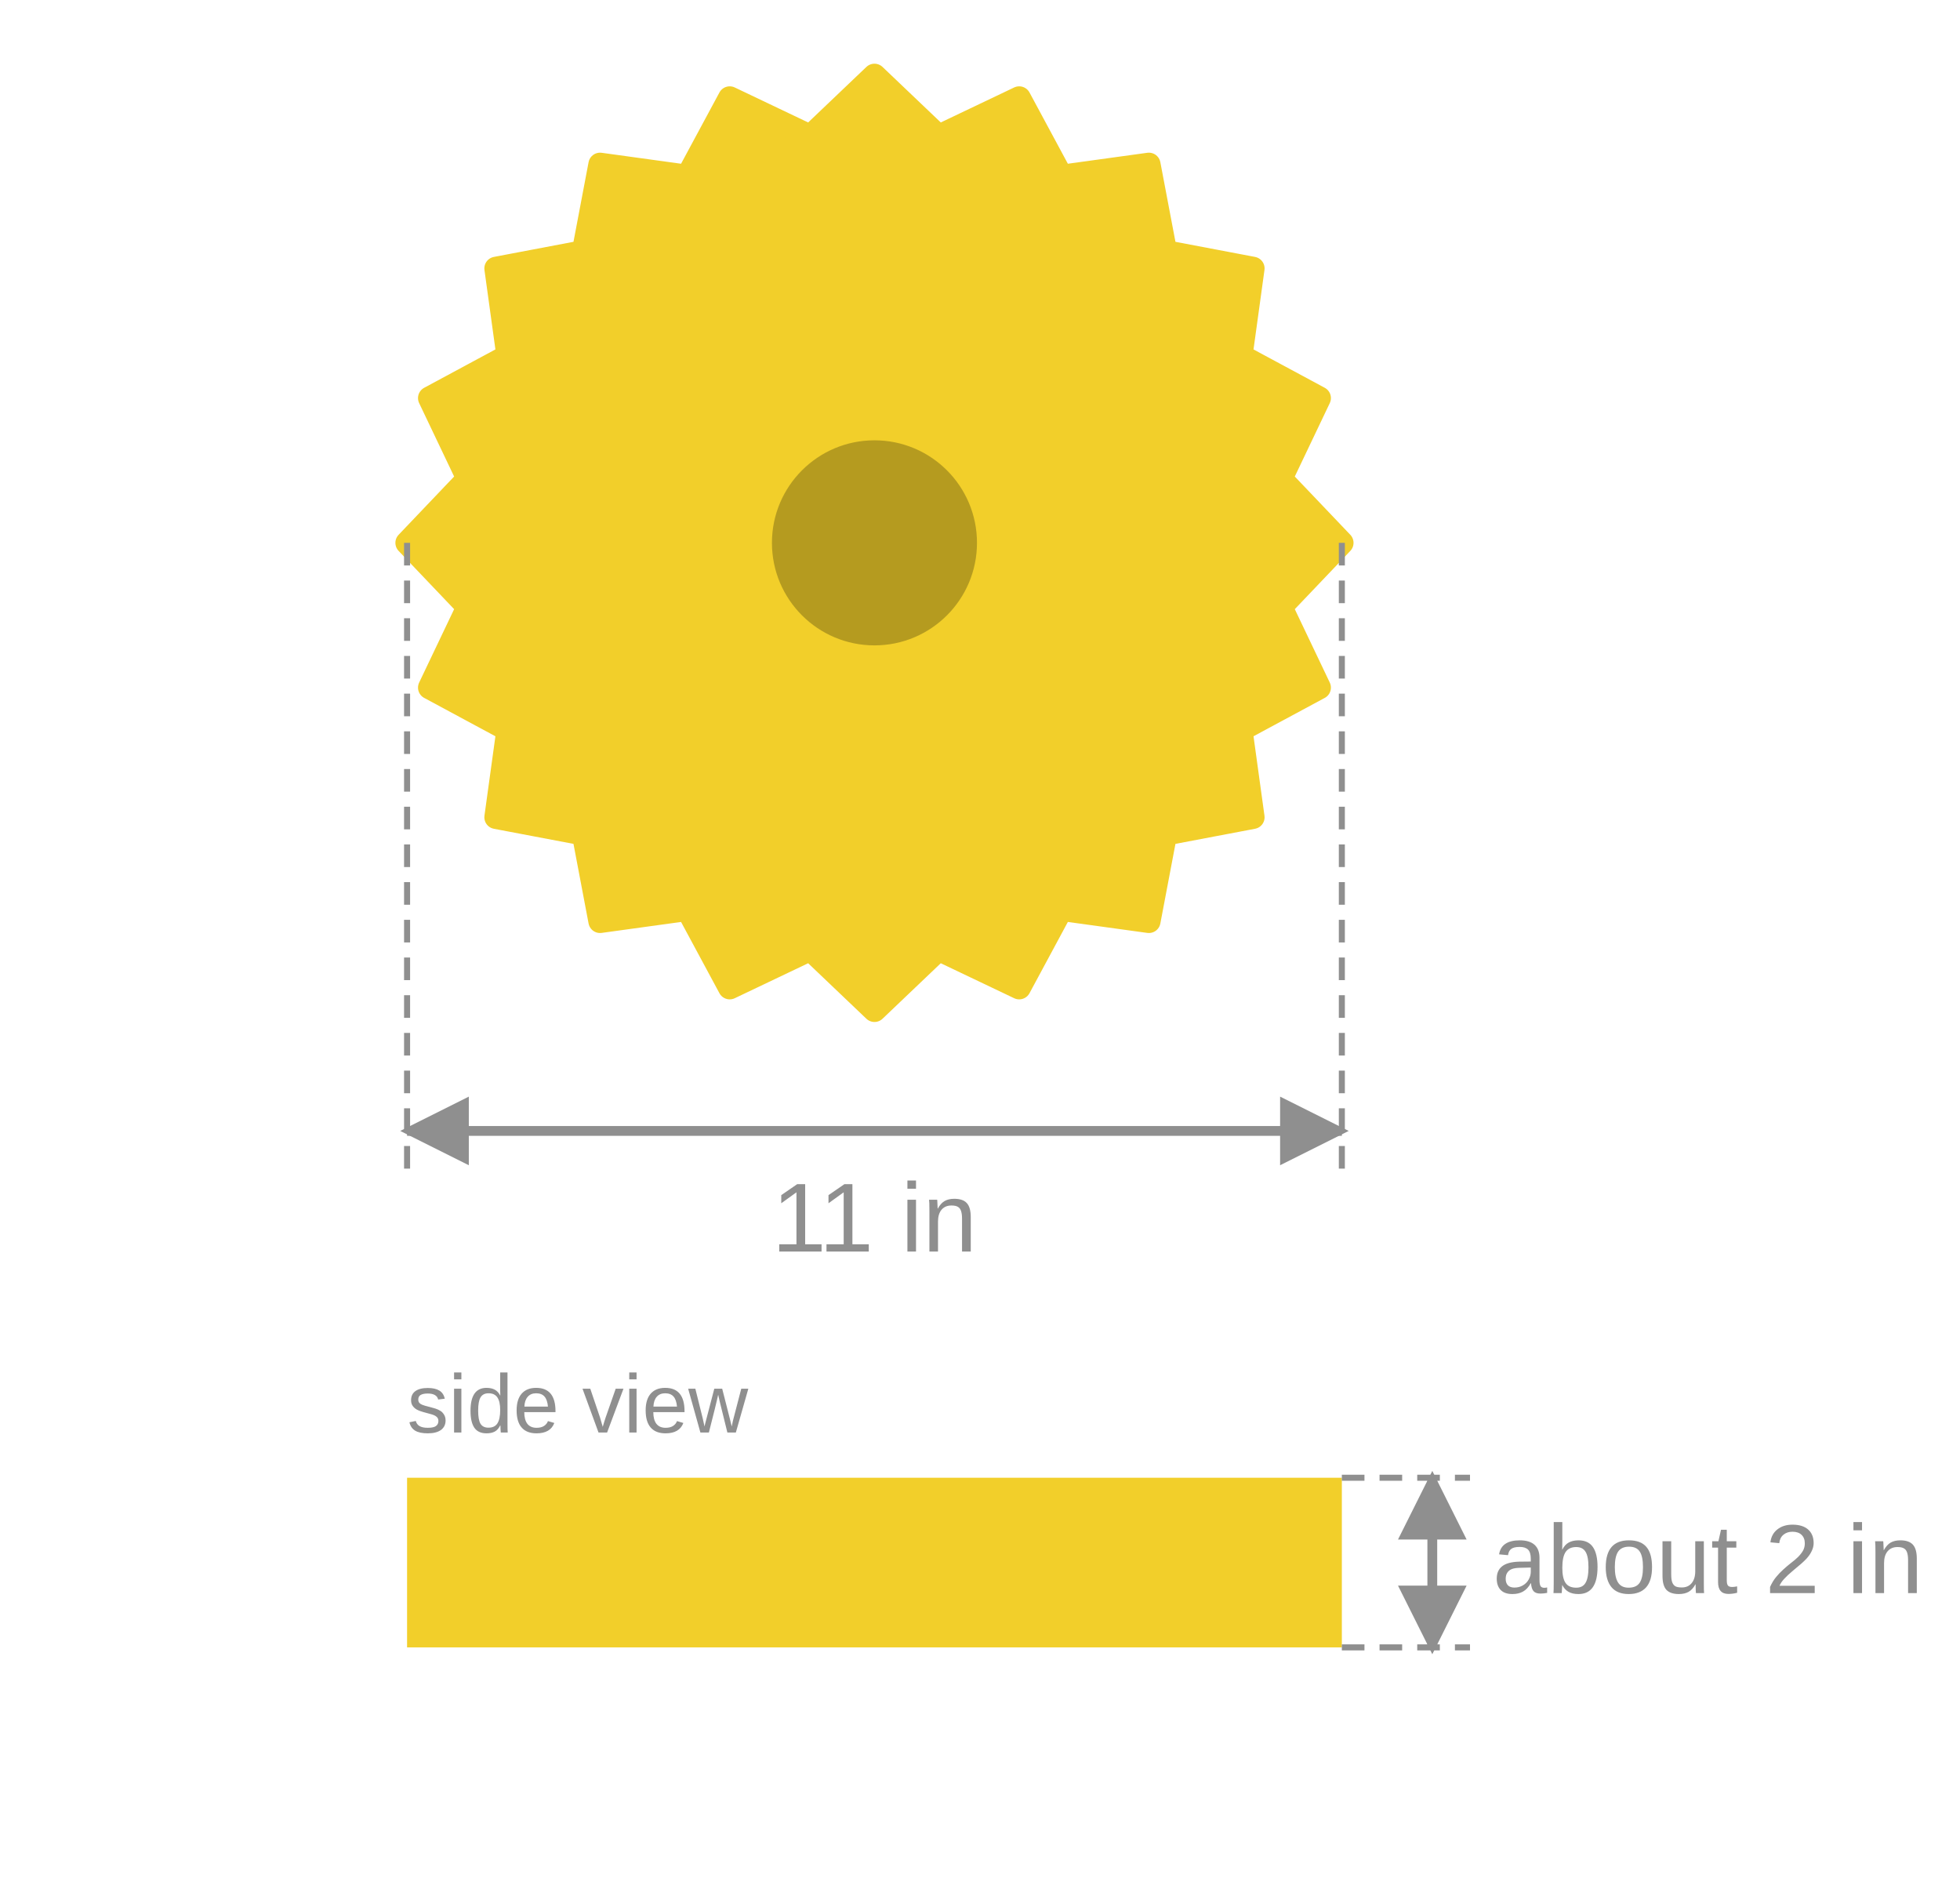
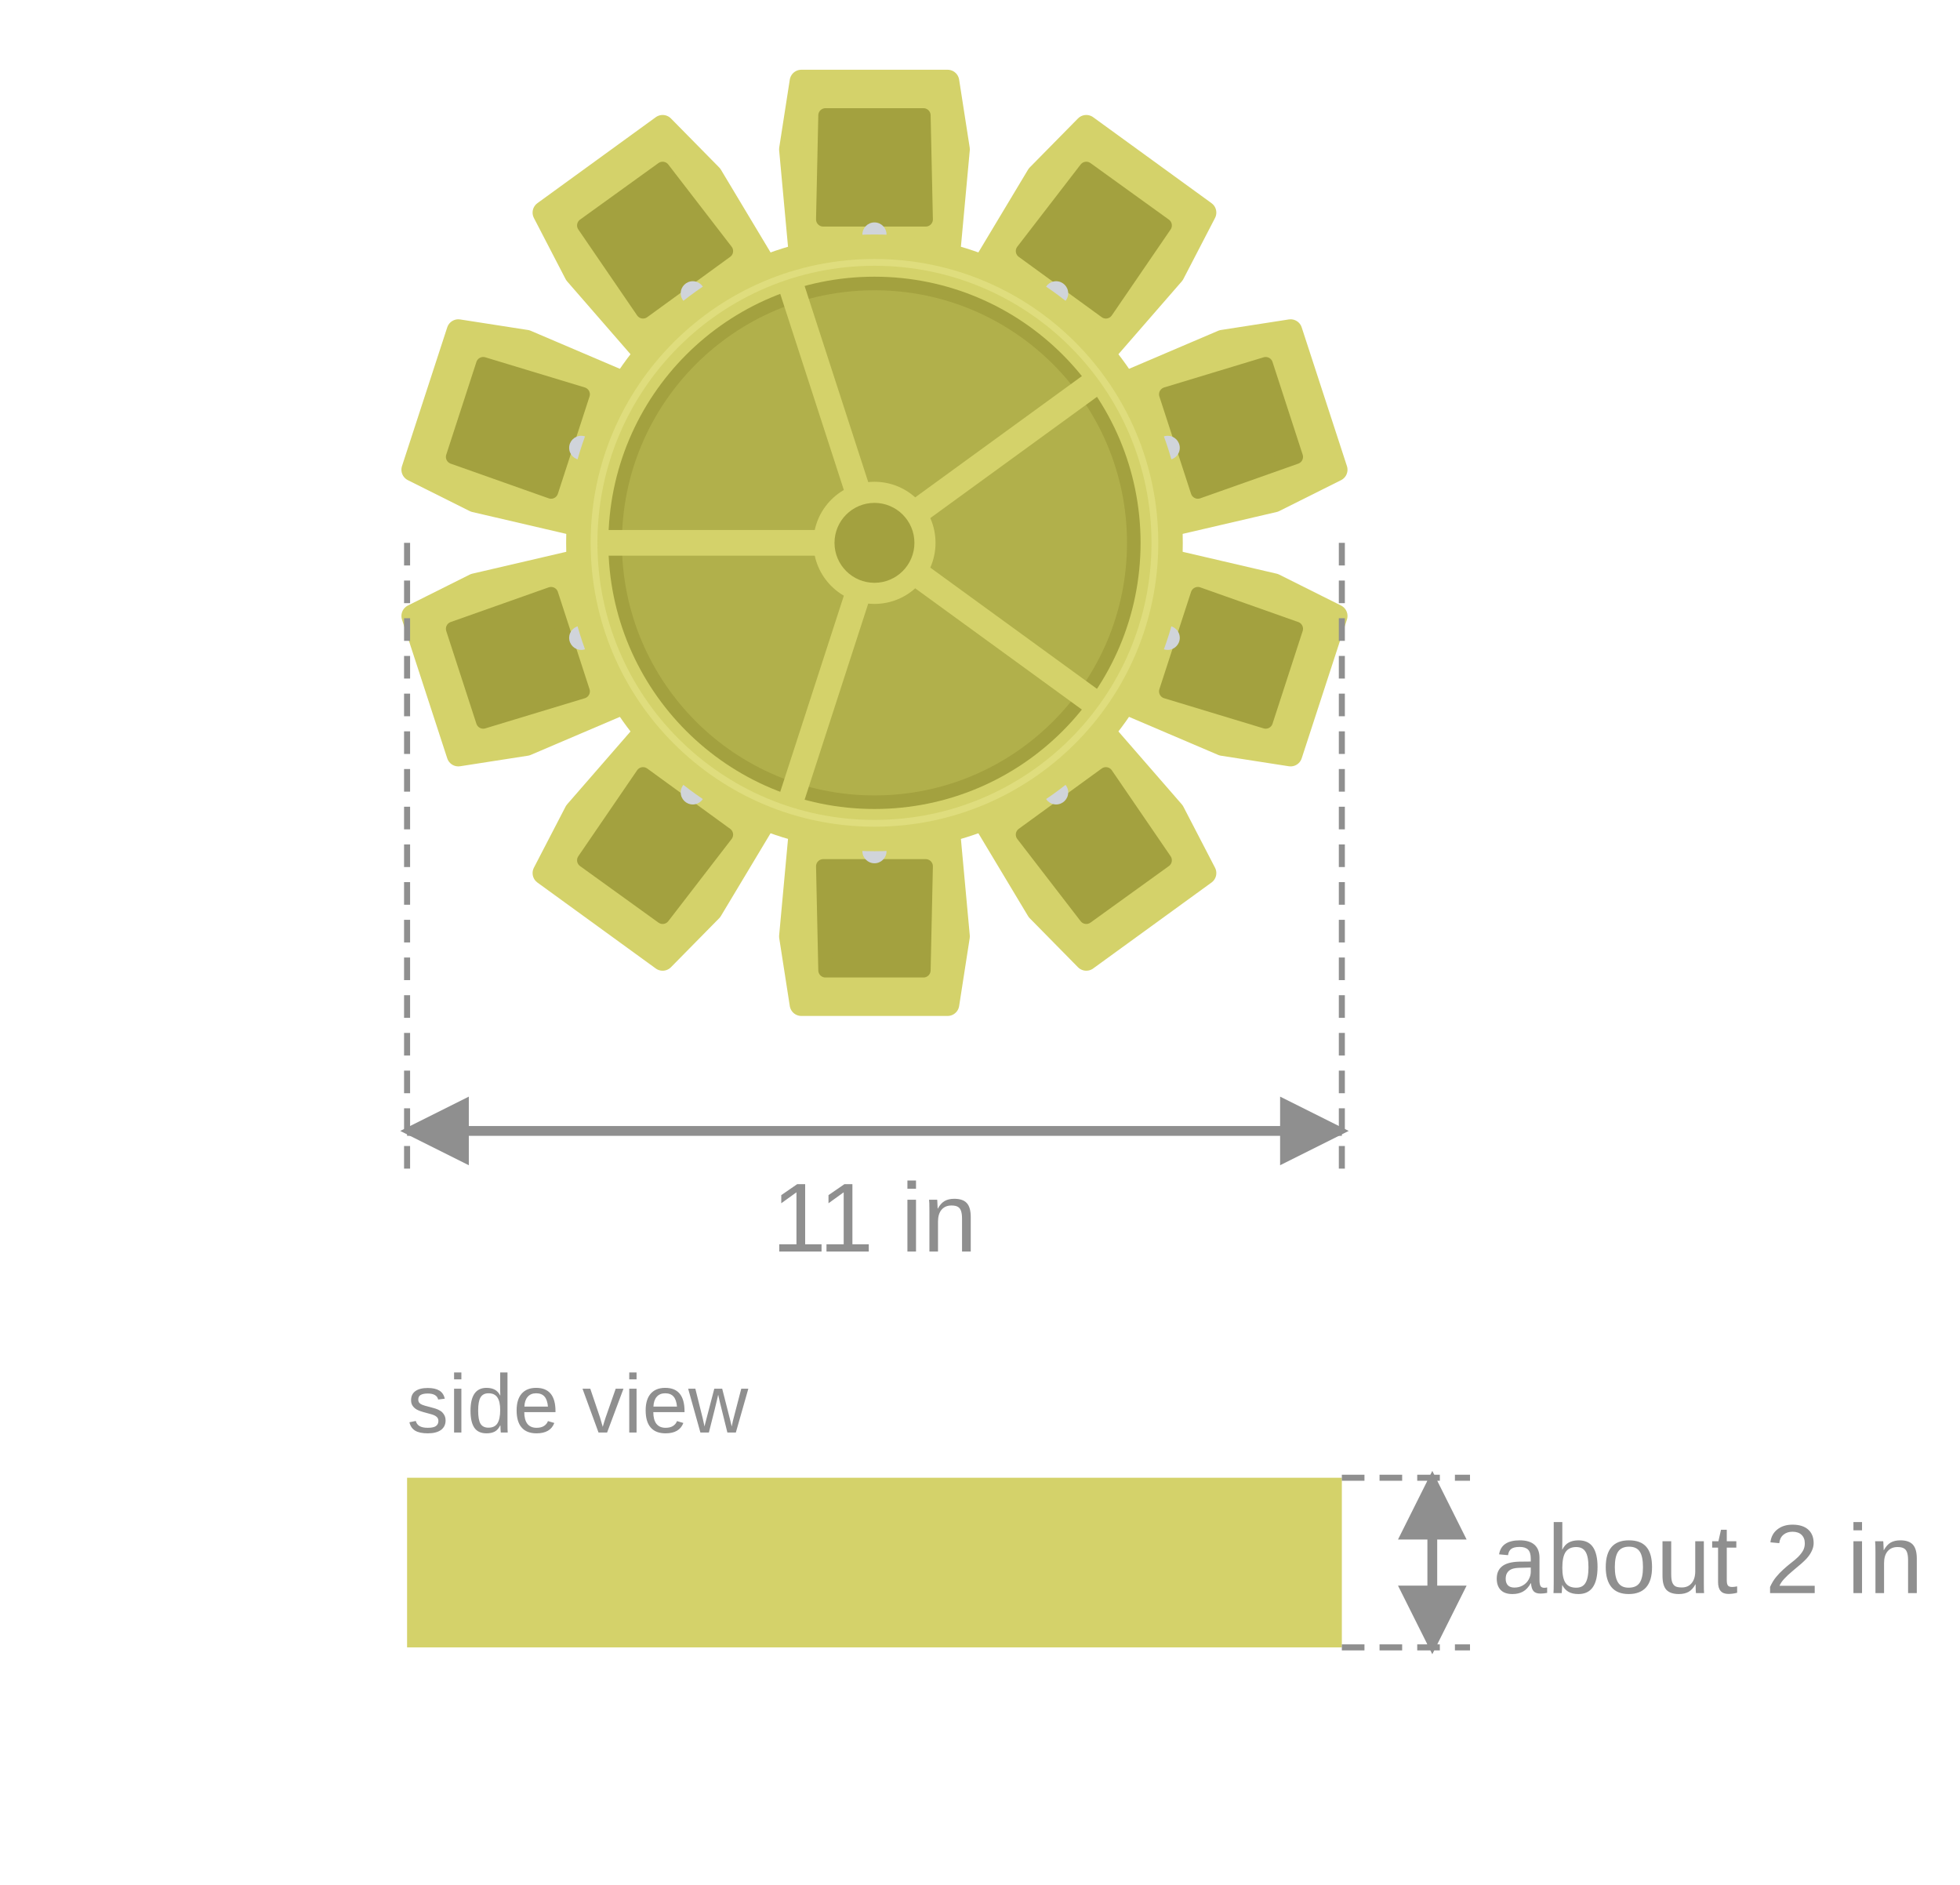
<svg xmlns="http://www.w3.org/2000/svg" viewBox="0 0 260 250" width="260" height="250" font-family="Arial, Helvetica, sans-serif">
  <defs>
    <marker id="a" viewBox="0 0 10 10" refX="9" refY="5" markerWidth="7" markerHeight="7" orient="auto-start-reverse">
      <path d="M0 0L10 5L0 10z" fill="#8f8f8f" />
    </marker>
    <radialGradient id="sh" cx="35%" cy="30%" r="75%">
      <stop offset="0" stop-color="#fff" stop-opacity=".55" />
      <stop offset=".5" stop-color="#fff" stop-opacity="0" />
      <stop offset="1" stop-color="#000" stop-opacity=".35" />
    </radialGradient>
  </defs>
-   <polygon points="178.0,72.0 169.9,80.5 175.0,91.2 164.6,96.8 166.2,108.4 154.6,110.6 152.4,122.2 140.8,120.6 135.2,131.0 124.5,125.9 116.0,134.0 107.5,125.9 96.8,131.0 91.2,120.6 79.6,122.2 77.4,110.6 65.8,108.4 67.4,96.8 57.0,91.2 62.1,80.5 54.0,72.0 62.1,63.5 57.0,52.8 67.4,47.2 65.8,35.6 77.4,33.4 79.6,21.8 91.2,23.4 96.8,13.0 107.5,18.1 116.0,10.0 124.5,18.1 135.2,13.0 140.8,23.4 152.4,21.8 154.6,33.4 166.2,35.6 164.6,47.2 175.0,52.8 169.9,63.5" fill="#f2cf2a" stroke="#f2cf2a" stroke-width="3.1" stroke-linejoin="round" />
-   <circle cx="116.0" cy="72.0" r="13.6" fill="#000" fill-opacity=".25" />
+   <polygon points="106.4,36.1 104.9,19.8 106.3,10.8 125.7,10.8 127.1,19.8 125.6,36.1" fill="#d4d26a" stroke="#d4d26a" stroke-width="3.1" stroke-linejoin="round" />
+   <polygon points="109.2,29.1 109.5,15.3 122.5,15.3 122.8,29.1" fill="#a3a13f" stroke="#a3a13f" stroke-width="1.9" stroke-linejoin="round" />
+   <circle cx="116.0" cy="31.1" r="1.6" fill="#d0d4da" />
+   <polygon points="129.3,37.3 137.7,23.3 144.1,16.8 159.8,28.2 155.6,36.3 144.9,48.6" fill="#d4d26a" stroke="#d4d26a" stroke-width="3.1" stroke-linejoin="round" />
+   <polygon points="135.7,33.3 144.1,22.4 154.5,29.9 146.7,41.3" fill="#a3a13f" stroke="#a3a13f" stroke-width="1.9" stroke-linejoin="round" />
+   <circle cx="140.1" cy="38.9" r="1.6" fill="#d0d4da" />
+   <polygon points="147.2,51.7 162.2,45.3 171.2,43.9 177.2,62.3 169.0,66.4 153.1,70.1" fill="#d4d26a" stroke="#d4d26a" stroke-width="3.1" stroke-linejoin="round" />
+   <polygon points="154.7,52.3 167.9,48.3 171.9,60.6 158.9,65.2" fill="#a3a13f" stroke="#a3a13f" stroke-width="1.9" stroke-linejoin="round" />
+   <circle cx="154.9" cy="59.4" r="1.6" fill="#d0d4da" />
+   <polygon points="153.1,73.9 169.0,77.6 177.2,81.7 171.2,100.1 162.2,98.7 147.2,92.3" fill="#d4d26a" stroke="#d4d26a" stroke-width="3.1" stroke-linejoin="round" />
+   <polygon points="158.9,78.8 171.9,83.4 167.9,95.7 154.7,91.7" fill="#a3a13f" stroke="#a3a13f" stroke-width="1.9" stroke-linejoin="round" />
+   <circle cx="154.9" cy="84.6" r="1.6" fill="#d0d4da" />
+   <polygon points="144.9,95.4 155.6,107.7 159.8,115.8 144.1,127.2 137.7,120.7 129.3,106.7" fill="#d4d26a" stroke="#d4d26a" stroke-width="3.1" stroke-linejoin="round" />
+   <polygon points="146.7,102.7 154.5,114.1 144.1,121.6 135.7,110.7" fill="#a3a13f" stroke="#a3a13f" stroke-width="1.9" stroke-linejoin="round" />
+   <circle cx="140.1" cy="105.1" r="1.6" fill="#d0d4da" />
+   <polygon points="125.6,107.9 127.1,124.2 125.7,133.2 106.3,133.2 104.9,124.2 106.4,107.9" fill="#d4d26a" stroke="#d4d26a" stroke-width="3.1" stroke-linejoin="round" />
+   <polygon points="122.8,114.9 122.5,128.7 109.5,128.7 109.2,114.9" fill="#a3a13f" stroke="#a3a13f" stroke-width="1.9" stroke-linejoin="round" />
+   <circle cx="116.0" cy="112.9" r="1.6" fill="#d0d4da" />
+   <polygon points="102.7,106.7 94.3,120.7 87.9,127.2 72.2,115.8 76.4,107.7 87.1,95.4" fill="#d4d26a" stroke="#d4d26a" stroke-width="3.1" stroke-linejoin="round" />
+   <polygon points="96.3,110.7 87.9,121.6 77.5,114.1 85.3,102.7" fill="#a3a13f" stroke="#a3a13f" stroke-width="1.9" stroke-linejoin="round" />
+   <circle cx="91.9" cy="105.1" r="1.6" fill="#d0d4da" />
+   <polygon points="84.8,92.3 69.8,98.7 60.8,100.1 54.8,81.7 63.0,77.6 78.9,73.9" fill="#d4d26a" stroke="#d4d26a" stroke-width="3.1" stroke-linejoin="round" />
+   <polygon points="77.3,91.7 64.1,95.7 60.1,83.4 73.1,78.8" fill="#a3a13f" stroke="#a3a13f" stroke-width="1.9" stroke-linejoin="round" />
+   <circle cx="77.1" cy="84.6" r="1.6" fill="#d0d4da" />
+   <polygon points="78.9,70.1 63.0,66.4 54.8,62.3 60.8,43.9 69.8,45.3 84.8,51.7" fill="#d4d26a" stroke="#d4d26a" stroke-width="3.1" stroke-linejoin="round" />
+   <polygon points="73.1,65.2 60.1,60.6 64.1,48.3 77.3,52.3" fill="#a3a13f" stroke="#a3a13f" stroke-width="1.9" stroke-linejoin="round" />
+   <circle cx="77.1" cy="59.4" r="1.6" fill="#d0d4da" />
+   <polygon points="87.1,48.6 76.4,36.3 72.2,28.2 87.9,16.8 94.3,23.3 102.7,37.3" fill="#d4d26a" stroke="#d4d26a" stroke-width="3.1" stroke-linejoin="round" />
+   <polygon points="85.3,41.3 77.5,29.9 87.9,22.4 96.3,33.3" fill="#a3a13f" stroke="#a3a13f" stroke-width="1.9" stroke-linejoin="round" />
+   <circle cx="91.9" cy="38.9" r="1.6" fill="#d0d4da" />
+   <circle cx="116.0" cy="72" r="40.9" fill="#d4d26a" />
+   <circle cx="116.0" cy="72" r="35.3" fill="#a3a13f" />
+   <circle cx="116.0" cy="72" r="33.5" fill="#d4d26a" fill-opacity=".3" />
+   <line x1="116.0" y1="72" x2="144.6" y2="51.2" stroke="#d4d26a" stroke-width="3.4" stroke-linecap="round" />
+   <line x1="116.0" y1="72" x2="144.6" y2="92.8" stroke="#d4d26a" stroke-width="3.4" stroke-linecap="round" />
+   <line x1="116.0" y1="72" x2="105.1" y2="105.6" stroke="#d4d26a" stroke-width="3.4" stroke-linecap="round" />
+   <line x1="116.0" y1="72" x2="80.7" y2="72.0" stroke="#d4d26a" stroke-width="3.4" stroke-linecap="round" />
+   <line x1="116.0" y1="72" x2="105.1" y2="38.4" stroke="#d4d26a" stroke-width="3.4" stroke-linecap="round" />
+   <circle cx="116.0" cy="72" r="8.1" fill="#d4d26a" />
+   <circle cx="116.0" cy="72" r="5.3" fill="#a3a13f" />
+   <circle cx="116.0" cy="72" r="37.2" fill="none" stroke="#e6e48a" stroke-opacity=".6" stroke-width="0.9" />
  <line x1="54.0" y1="72.0" x2="54.0" y2="155.0" stroke="#8f8f8f" stroke-width=".8" stroke-dasharray="3 2" />
  <line x1="178.0" y1="72.0" x2="178.0" y2="155.0" stroke="#8f8f8f" stroke-width=".8" stroke-dasharray="3 2" />
  <line x1="54.0" y1="150.0" x2="178.0" y2="150.0" stroke="#8f8f8f" stroke-width="1.3" marker-start="url(#a)" marker-end="url(#a)" />
  <text x="116.0" y="166.0" fill="#8f8f8f" font-size="13" text-anchor="middle">11 in</text>
-   <rect x="54.0" y="196.0" width="124.0" height="22.5" rx="0.0" fill="#f2cf2a" />
+   <rect x="54.0" y="196.0" width="124.0" height="22.5" rx="0.0" fill="#d4d26a" />
  <line x1="178.0" y1="196.0" x2="195.0" y2="196.0" stroke="#8f8f8f" stroke-width=".8" stroke-dasharray="3 2" />
  <line x1="178.0" y1="218.5" x2="195.0" y2="218.5" stroke="#8f8f8f" stroke-width=".8" stroke-dasharray="3 2" />
  <line x1="190.0" y1="196.0" x2="190.0" y2="218.5" stroke="#8f8f8f" stroke-width="1.3" marker-start="url(#a)" marker-end="url(#a)" />
  <text x="198.0" y="211.3" fill="#8f8f8f" font-size="13" text-anchor="start" />
  <text x="198.0" y="211.3" fill="#8f8f8f" font-size="13" text-anchor="start">about 2 in</text>
  <text x="54.0" y="190.0" fill="#8f8f8f" font-size="11" text-anchor="start">side view</text>
</svg>
